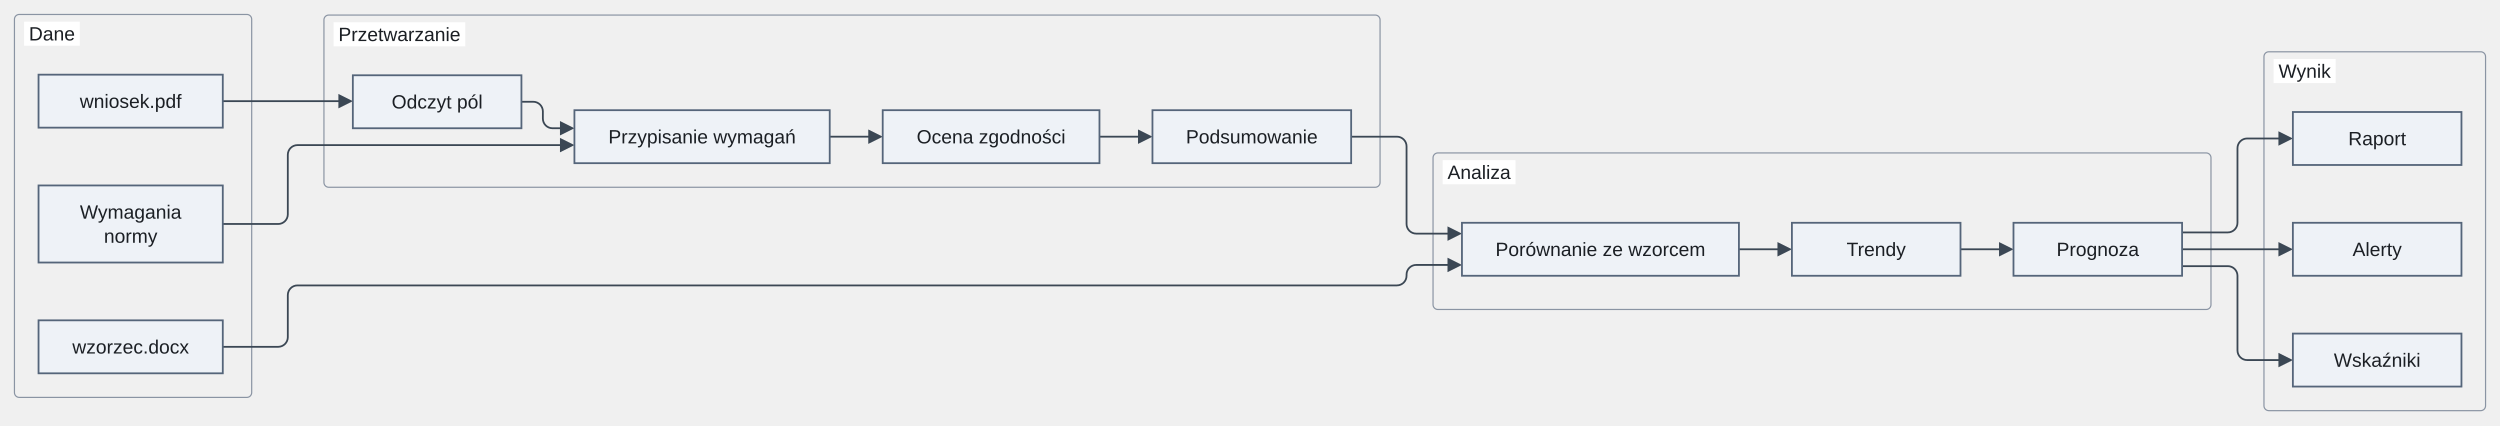
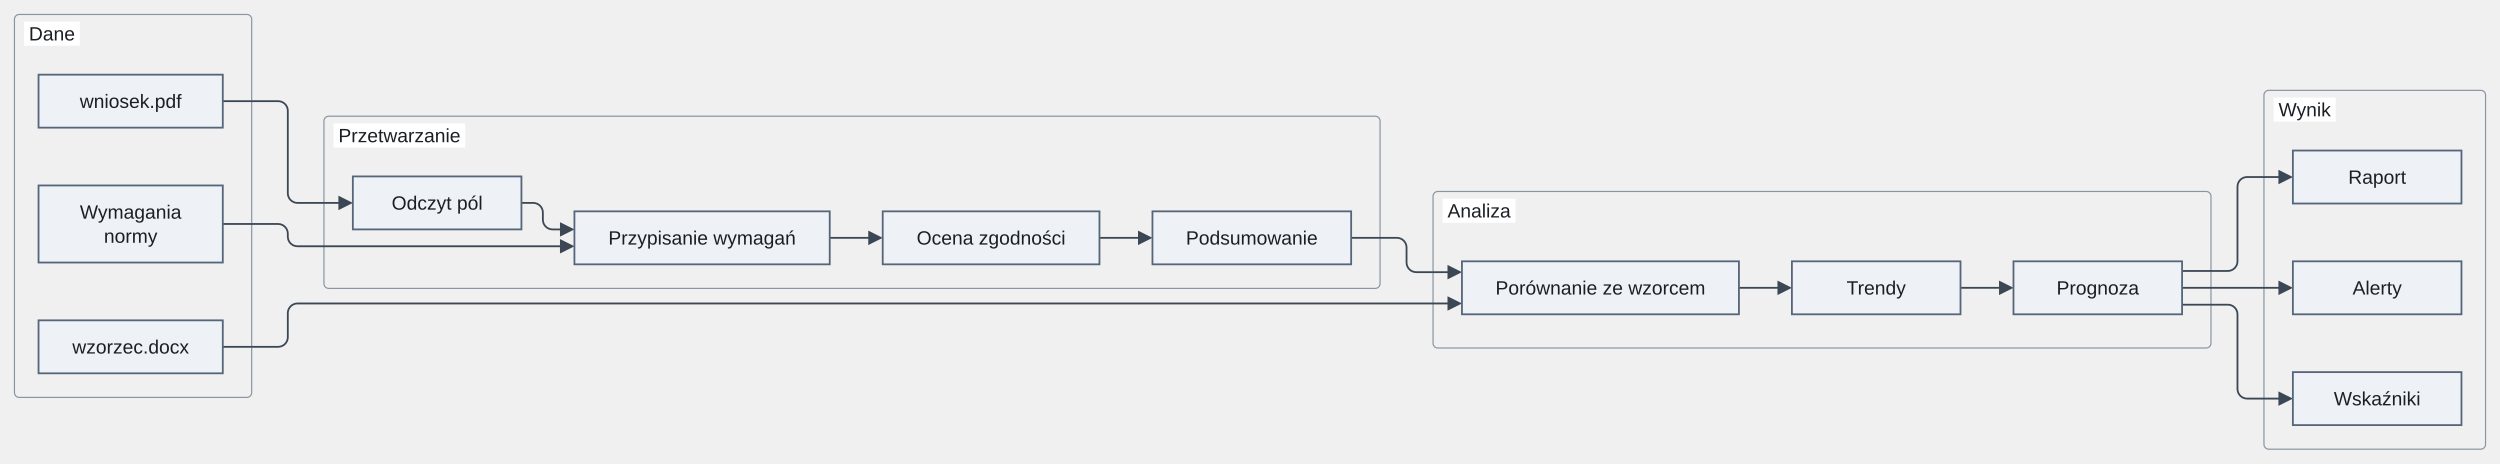
- <svg xmlns="http://www.w3.org/2000/svg" version="1.1" width="2076" height="353" viewBox="-12 -12 2076 353" role="img" font-family="Arimo, Arial, 'Liberation Sans', sans-serif" font-size="16">
+ <svg xmlns="http://www.w3.org/2000/svg" version="1.1" width="2076" height="385" viewBox="-12 -12 2076 385" role="img" font-family="Arimo, Arial, 'Liberation Sans', sans-serif" font-size="16">
  <rect class="cluster" x="0" y="0" width="197" height="318" rx="4" fill="none" stroke="#8a94a3" stroke-width="1" />
-   <rect class="cluster" x="257" y="0.5" width="877" height="143" rx="4" fill="none" stroke="#8a94a3" stroke-width="1" />
-   <rect class="cluster" x="1178" y="115" width="646" height="130" rx="4" fill="none" stroke="#8a94a3" stroke-width="1" />
-   <rect class="cluster" x="1868" y="31" width="184" height="298" rx="4" fill="none" stroke="#8a94a3" stroke-width="1" />
-   <path class="edge" d="M421 72.5 L430.8 72.5 C435.2 72.5 438.8 76.1 438.8 80.5 L438.8 86.5 C438.8 90.9 442.4 94.5 446.8 94.5 L456.6 94.5" fill="none" stroke="#3b4754" stroke-width="1.5" />
-   <path class="edge" d="M677 101.5 L712.6 101.5" fill="none" stroke="#3b4754" stroke-width="1.5" />
-   <path class="edge" d="M901 101.5 L936.6 101.5" fill="none" stroke="#3b4754" stroke-width="1.5" />
-   <path class="edge" d="M1432 195 L1467.6 195" fill="none" stroke="#3b4754" stroke-width="1.5" />
-   <path class="edge" d="M1616 195 L1651.6 195" fill="none" stroke="#3b4754" stroke-width="1.5" />
-   <path class="edge" d="M173 72 L272.6 72" fill="none" stroke="#3b4754" stroke-width="1.5" />
-   <path class="edge" d="M173 174 L197 174 L219 174 C223.4 174 227 170.4 227 166 L227 116.5 C227 112.1 230.6 108.5 235 108.5 L257 108.5 L456.6 108.5" fill="none" stroke="#3b4754" stroke-width="1.5" />
-   <path class="edge" d="M1110 101.5 L1134 101.5 L1148 101.5 C1152.4 101.5 1156 105.1 1156 109.5 L1156 174 C1156 178.4 1159.6 182 1164 182 L1178 182 L1193.6 182" fill="none" stroke="#3b4754" stroke-width="1.5" />
-   <path class="edge" d="M173 276 L197 276 L219 276 C223.4 276 227 272.4 227 268 L227 233 C227 228.6 230.6 225 235 225 L257 225 L1134 225 L1148 225 C1152.4 225 1156 221.4 1156 217 L1156 216 C1156 211.6 1159.6 208 1164 208 L1178 208 L1193.6 208" fill="none" stroke="#3b4754" stroke-width="1.5" />
-   <path class="edge" d="M1800 181 L1824 181 L1838 181 C1842.4 181 1846 177.4 1846 173 L1846 111 C1846 106.6 1849.6 103 1854 103 L1868 103 L1883.6 103" fill="none" stroke="#3b4754" stroke-width="1.5" />
-   <path class="edge" d="M1800 195 L1883.6 195" fill="none" stroke="#3b4754" stroke-width="1.5" />
-   <path class="edge" d="M1800 209 L1824 209 L1838 209 C1842.4 209 1846 212.6 1846 217 L1846 279 C1846 283.4 1849.6 287 1854 287 L1868 287 L1883.6 287" fill="none" stroke="#3b4754" stroke-width="1.5" />
+   <rect class="cluster" x="257" y="84.5" width="877" height="143" rx="4" fill="none" stroke="#8a94a3" stroke-width="1" />
+   <rect class="cluster" x="1178" y="147" width="646" height="130" rx="4" fill="none" stroke="#8a94a3" stroke-width="1" />
+   <rect class="cluster" x="1868" y="63" width="184" height="298" rx="4" fill="none" stroke="#8a94a3" stroke-width="1" />
+   <path class="edge" d="M421 156.5 L430.8 156.5 C435.2 156.5 438.8 160.1 438.8 164.5 L438.8 170.5 C438.8 174.9 442.4 178.5 446.8 178.5 L456.6 178.5" fill="none" stroke="#3b4754" stroke-width="1.5" />
+   <path class="edge" d="M677 185.5 L712.6 185.5" fill="none" stroke="#3b4754" stroke-width="1.5" />
+   <path class="edge" d="M901 185.5 L936.6 185.5" fill="none" stroke="#3b4754" stroke-width="1.5" />
+   <path class="edge" d="M1432 227 L1467.6 227" fill="none" stroke="#3b4754" stroke-width="1.5" />
+   <path class="edge" d="M1616 227 L1651.6 227" fill="none" stroke="#3b4754" stroke-width="1.5" />
+   <path class="edge" d="M173 72 L197 72 L219 72 C223.4 72 227 75.6 227 80 L227 148.5 C227 152.9 230.6 156.5 235 156.5 L257 156.5 L272.6 156.5" fill="none" stroke="#3b4754" stroke-width="1.5" />
+   <path class="edge" d="M173 174 L197 174 L219 174 C223.4 174 227 177.6 227 182 L227 184.5 C227 188.9 230.6 192.5 235 192.5 L257 192.5 L456.6 192.5" fill="none" stroke="#3b4754" stroke-width="1.5" />
+   <path class="edge" d="M1110 185.5 L1134 185.5 L1148 185.5 C1152.4 185.5 1156 189.1 1156 193.5 L1156 206 C1156 210.4 1159.6 214 1164 214 L1178 214 L1193.6 214" fill="none" stroke="#3b4754" stroke-width="1.5" />
+   <path class="edge" d="M173 276 L197 276 L219 276 C223.4 276 227 272.4 227 268 L227 248 C227 243.6 230.6 240 235 240 L257 240 L1193.6 240" fill="none" stroke="#3b4754" stroke-width="1.5" />
+   <path class="edge" d="M1800 213 L1824 213 L1838 213 C1842.4 213 1846 209.4 1846 205 L1846 143 C1846 138.6 1849.6 135 1854 135 L1868 135 L1883.6 135" fill="none" stroke="#3b4754" stroke-width="1.5" />
+   <path class="edge" d="M1800 227 L1883.6 227" fill="none" stroke="#3b4754" stroke-width="1.5" />
+   <path class="edge" d="M1800 241 L1824 241 L1838 241 C1842.4 241 1846 244.6 1846 249 L1846 311 C1846 315.4 1849.6 319 1854 319 L1868 319 L1883.6 319" fill="none" stroke="#3b4754" stroke-width="1.5" />
  <rect class="cluster-title-background" x="8" y="6" width="46.25" height="20" fill="#ffffff" />
-   <rect class="cluster-title-background" x="265" y="6.5" width="109.38" height="20" fill="#ffffff" />
-   <rect class="cluster-title-background" x="1186" y="121" width="60.48" height="20" fill="#ffffff" />
-   <rect class="cluster-title-background" x="1876" y="37" width="51.55" height="20" fill="#ffffff" />
-   <polygon class="arrowhead" points="465,94.5 453,88.5 453,100.5" fill="#3b4754" />
-   <polygon class="arrowhead" points="721,101.5 709,95.5 709,107.5" fill="#3b4754" />
-   <polygon class="arrowhead" points="945,101.5 933,95.5 933,107.5" fill="#3b4754" />
-   <polygon class="arrowhead" points="1476,195 1464,189 1464,201" fill="#3b4754" />
-   <polygon class="arrowhead" points="1660,195 1648,189 1648,201" fill="#3b4754" />
-   <polygon class="arrowhead" points="281,72 269,66 269,78" fill="#3b4754" />
-   <polygon class="arrowhead" points="465,108.5 453,102.5 453,114.5" fill="#3b4754" />
-   <polygon class="arrowhead" points="1202,182 1190,176 1190,188" fill="#3b4754" />
-   <polygon class="arrowhead" points="1202,208 1190,202 1190,214" fill="#3b4754" />
-   <polygon class="arrowhead" points="1892,103 1880,97 1880,109" fill="#3b4754" />
-   <polygon class="arrowhead" points="1892,195 1880,189 1880,201" fill="#3b4754" />
-   <polygon class="arrowhead" points="1892,287 1880,281 1880,293" fill="#3b4754" />
+   <rect class="cluster-title-background" x="265" y="90.5" width="109.38" height="20" fill="#ffffff" />
+   <rect class="cluster-title-background" x="1186" y="153" width="60.48" height="20" fill="#ffffff" />
+   <rect class="cluster-title-background" x="1876" y="69" width="51.55" height="20" fill="#ffffff" />
+   <polygon class="arrowhead" points="465,178.5 453,172.5 453,184.5" fill="#3b4754" />
+   <polygon class="arrowhead" points="721,185.5 709,179.5 709,191.5" fill="#3b4754" />
+   <polygon class="arrowhead" points="945,185.5 933,179.5 933,191.5" fill="#3b4754" />
+   <polygon class="arrowhead" points="1476,227 1464,221 1464,233" fill="#3b4754" />
+   <polygon class="arrowhead" points="1660,227 1648,221 1648,233" fill="#3b4754" />
+   <polygon class="arrowhead" points="281,156.5 269,150.5 269,162.5" fill="#3b4754" />
+   <polygon class="arrowhead" points="465,192.5 453,186.5 453,198.5" fill="#3b4754" />
+   <polygon class="arrowhead" points="1202,214 1190,208 1190,220" fill="#3b4754" />
+   <polygon class="arrowhead" points="1202,240 1190,234 1190,246" fill="#3b4754" />
+   <polygon class="arrowhead" points="1892,135 1880,129 1880,141" fill="#3b4754" />
+   <polygon class="arrowhead" points="1892,227 1880,221 1880,233" fill="#3b4754" />
+   <polygon class="arrowhead" points="1892,319 1880,313 1880,325" fill="#3b4754" />
  <rect class="node" x="20" y="50" width="153" height="44" fill="#eef2f7" stroke="#55657a" stroke-width="1.5" />
  <rect class="node" x="20" y="142" width="153" height="64" fill="#eef2f7" stroke="#55657a" stroke-width="1.5" />
  <rect class="node" x="20" y="254" width="153" height="44" fill="#eef2f7" stroke="#55657a" stroke-width="1.5" />
-   <rect class="node" x="281" y="50.5" width="140" height="44" fill="#eef2f7" stroke="#55657a" stroke-width="1.5" />
-   <rect class="node" x="465" y="79.5" width="212" height="44" fill="#eef2f7" stroke="#55657a" stroke-width="1.5" />
-   <rect class="node" x="721" y="79.5" width="180" height="44" fill="#eef2f7" stroke="#55657a" stroke-width="1.5" />
-   <rect class="node" x="945" y="79.5" width="165" height="44" fill="#eef2f7" stroke="#55657a" stroke-width="1.5" />
-   <rect class="node" x="1202" y="173" width="230" height="44" fill="#eef2f7" stroke="#55657a" stroke-width="1.5" />
-   <rect class="node" x="1476" y="173" width="140" height="44" fill="#eef2f7" stroke="#55657a" stroke-width="1.5" />
-   <rect class="node" x="1660" y="173" width="140" height="44" fill="#eef2f7" stroke="#55657a" stroke-width="1.5" />
-   <rect class="node" x="1892" y="81" width="140" height="44" fill="#eef2f7" stroke="#55657a" stroke-width="1.5" />
-   <rect class="node" x="1892" y="173" width="140" height="44" fill="#eef2f7" stroke="#55657a" stroke-width="1.5" />
-   <rect class="node" x="1892" y="265" width="140" height="44" fill="#eef2f7" stroke="#55657a" stroke-width="1.5" />
+   <rect class="node" x="281" y="134.5" width="140" height="44" fill="#eef2f7" stroke="#55657a" stroke-width="1.5" />
+   <rect class="node" x="465" y="163.5" width="212" height="44" fill="#eef2f7" stroke="#55657a" stroke-width="1.5" />
+   <rect class="node" x="721" y="163.5" width="180" height="44" fill="#eef2f7" stroke="#55657a" stroke-width="1.5" />
+   <rect class="node" x="945" y="163.5" width="165" height="44" fill="#eef2f7" stroke="#55657a" stroke-width="1.5" />
+   <rect class="node" x="1202" y="205" width="230" height="44" fill="#eef2f7" stroke="#55657a" stroke-width="1.5" />
+   <rect class="node" x="1476" y="205" width="140" height="44" fill="#eef2f7" stroke="#55657a" stroke-width="1.5" />
+   <rect class="node" x="1660" y="205" width="140" height="44" fill="#eef2f7" stroke="#55657a" stroke-width="1.5" />
+   <rect class="node" x="1892" y="113" width="140" height="44" fill="#eef2f7" stroke="#55657a" stroke-width="1.5" />
+   <rect class="node" x="1892" y="205" width="140" height="44" fill="#eef2f7" stroke="#55657a" stroke-width="1.5" />
+   <rect class="node" x="1892" y="297" width="140" height="44" fill="#eef2f7" stroke="#55657a" stroke-width="1.5" />
  <text class="cluster-title" x="31.13" y="21.6" text-anchor="middle" fill="#1b1f24">Dane</text>
  <text class="node-label" x="96.5" y="77.6" text-anchor="middle" fill="#1b1f24">wniosek.pdf</text>
  <text class="node-label" x="96.5" y="169.6" text-anchor="middle" fill="#1b1f24">Wymagania</text>
  <text class="node-label" x="96.5" y="189.6" text-anchor="middle" fill="#1b1f24">normy</text>
  <text class="node-label" x="96.5" y="281.6" text-anchor="middle" fill="#1b1f24">wzorzec.docx</text>
-   <text class="cluster-title" x="319.69" y="22.1" text-anchor="middle" fill="#1b1f24">Przetwarzanie</text>
-   <text class="node-label" x="351" y="78.1" text-anchor="middle" fill="#1b1f24">Odczyt pól</text>
-   <text class="node-label" x="571" y="107.1" text-anchor="middle" fill="#1b1f24">Przypisanie wymagań</text>
-   <text class="node-label" x="811" y="107.1" text-anchor="middle" fill="#1b1f24">Ocena zgodności</text>
-   <text class="node-label" x="1027.5" y="107.1" text-anchor="middle" fill="#1b1f24">Podsumowanie</text>
-   <text class="cluster-title" x="1216.24" y="136.6" text-anchor="middle" fill="#1b1f24">Analiza</text>
-   <text class="node-label" x="1317" y="200.6" text-anchor="middle" fill="#1b1f24">Porównanie ze wzorcem</text>
-   <text class="node-label" x="1546" y="200.6" text-anchor="middle" fill="#1b1f24">Trendy</text>
-   <text class="node-label" x="1730" y="200.6" text-anchor="middle" fill="#1b1f24">Prognoza</text>
-   <text class="cluster-title" x="1901.78" y="52.6" text-anchor="middle" fill="#1b1f24">Wynik</text>
-   <text class="node-label" x="1962" y="108.6" text-anchor="middle" fill="#1b1f24">Raport</text>
-   <text class="node-label" x="1962" y="200.6" text-anchor="middle" fill="#1b1f24">Alerty</text>
-   <text class="node-label" x="1962" y="292.6" text-anchor="middle" fill="#1b1f24">Wskaźniki</text>
+   <text class="cluster-title" x="319.69" y="106.1" text-anchor="middle" fill="#1b1f24">Przetwarzanie</text>
+   <text class="node-label" x="351" y="162.1" text-anchor="middle" fill="#1b1f24">Odczyt pól</text>
+   <text class="node-label" x="571" y="191.1" text-anchor="middle" fill="#1b1f24">Przypisanie wymagań</text>
+   <text class="node-label" x="811" y="191.1" text-anchor="middle" fill="#1b1f24">Ocena zgodności</text>
+   <text class="node-label" x="1027.5" y="191.1" text-anchor="middle" fill="#1b1f24">Podsumowanie</text>
+   <text class="cluster-title" x="1216.24" y="168.6" text-anchor="middle" fill="#1b1f24">Analiza</text>
+   <text class="node-label" x="1317" y="232.6" text-anchor="middle" fill="#1b1f24">Porównanie ze wzorcem</text>
+   <text class="node-label" x="1546" y="232.6" text-anchor="middle" fill="#1b1f24">Trendy</text>
+   <text class="node-label" x="1730" y="232.6" text-anchor="middle" fill="#1b1f24">Prognoza</text>
+   <text class="cluster-title" x="1901.78" y="84.6" text-anchor="middle" fill="#1b1f24">Wynik</text>
+   <text class="node-label" x="1962" y="140.6" text-anchor="middle" fill="#1b1f24">Raport</text>
+   <text class="node-label" x="1962" y="232.6" text-anchor="middle" fill="#1b1f24">Alerty</text>
+   <text class="node-label" x="1962" y="324.6" text-anchor="middle" fill="#1b1f24">Wskaźniki</text>
</svg>
